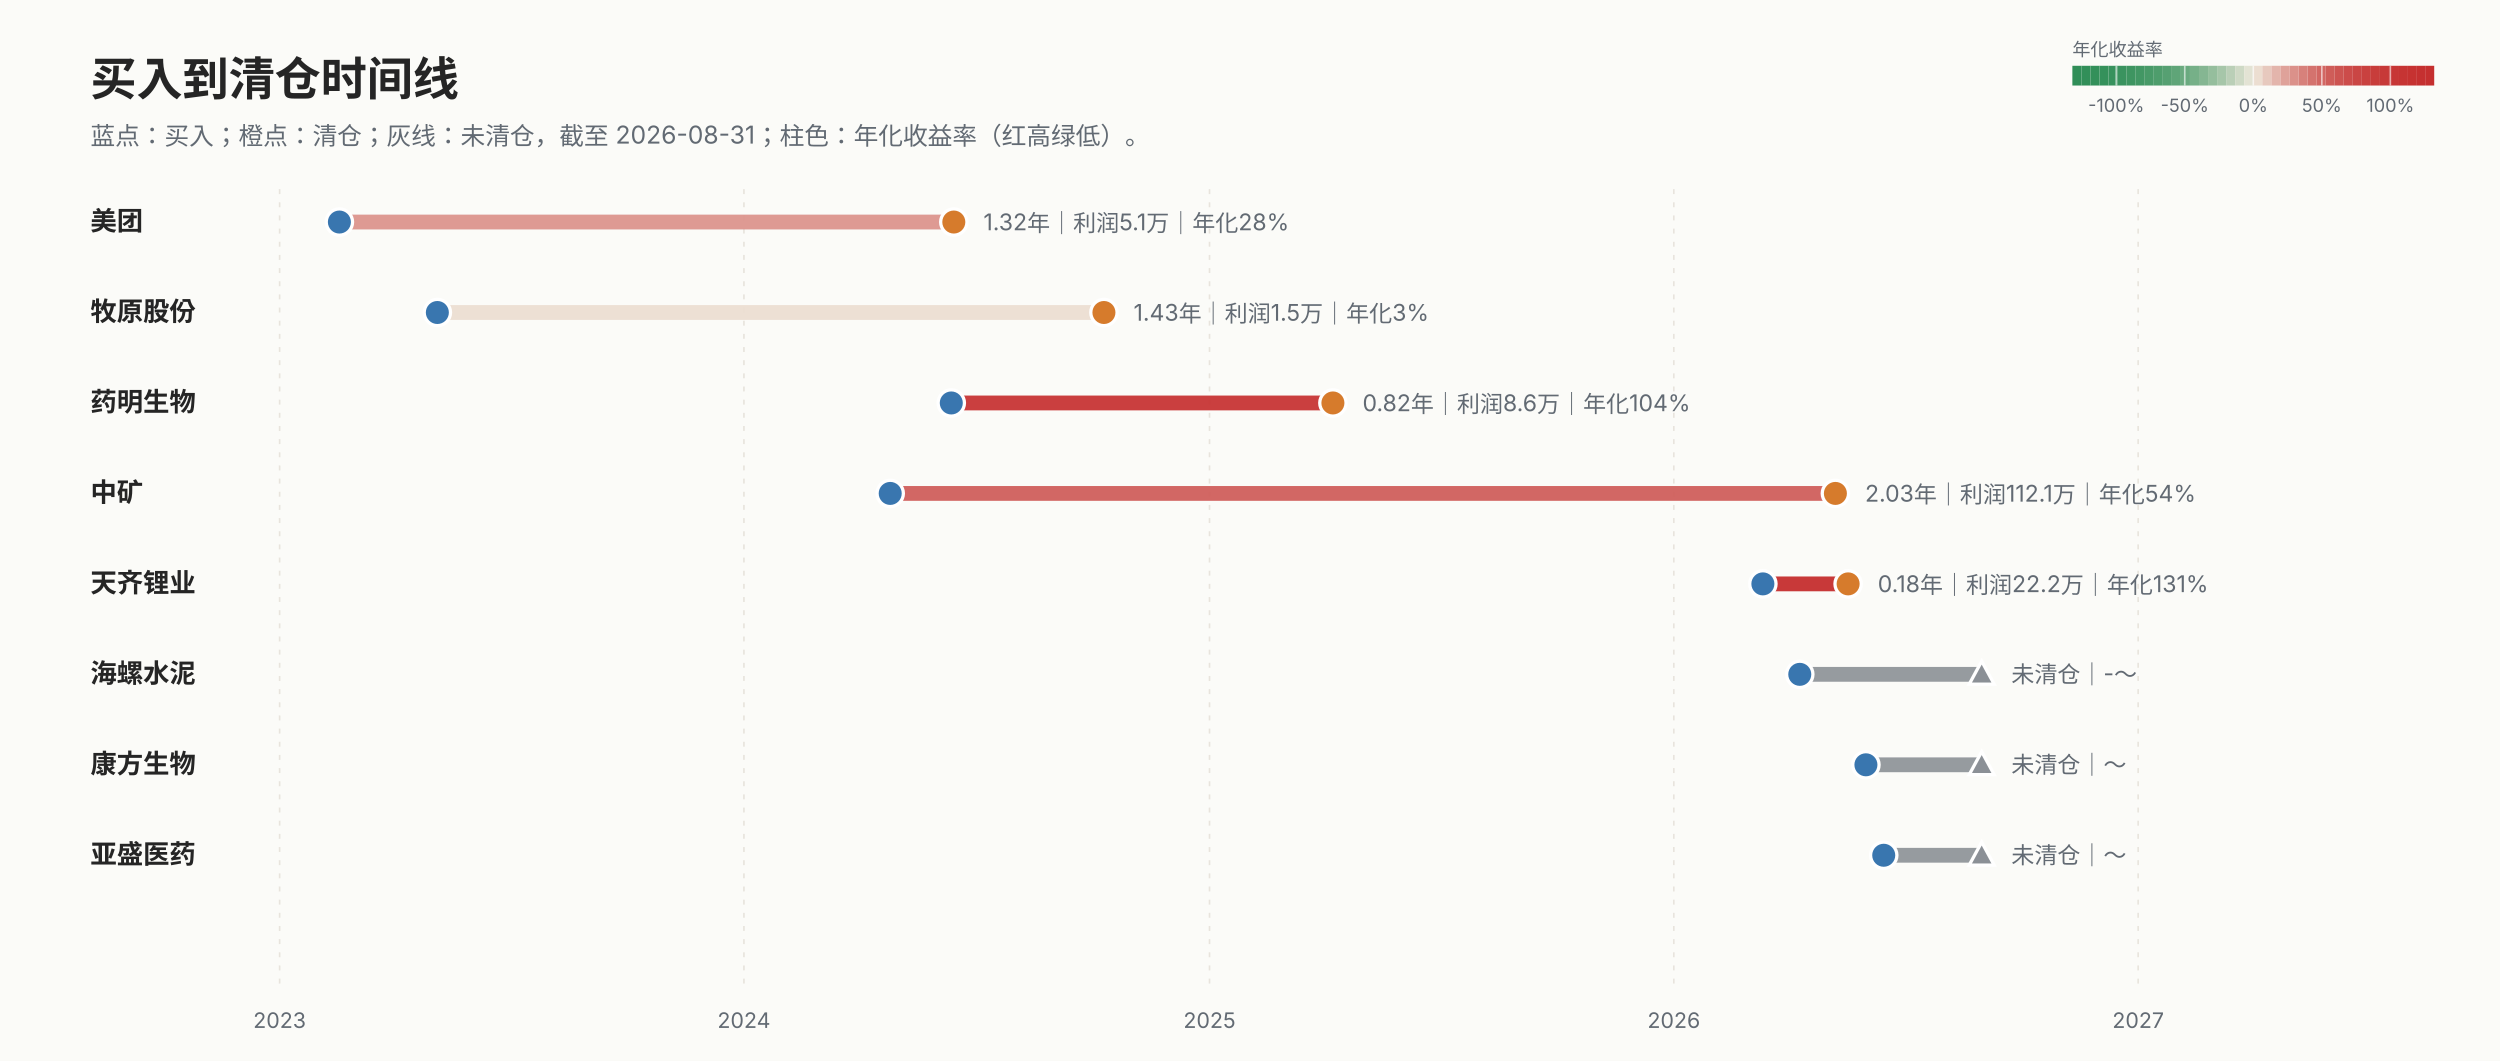
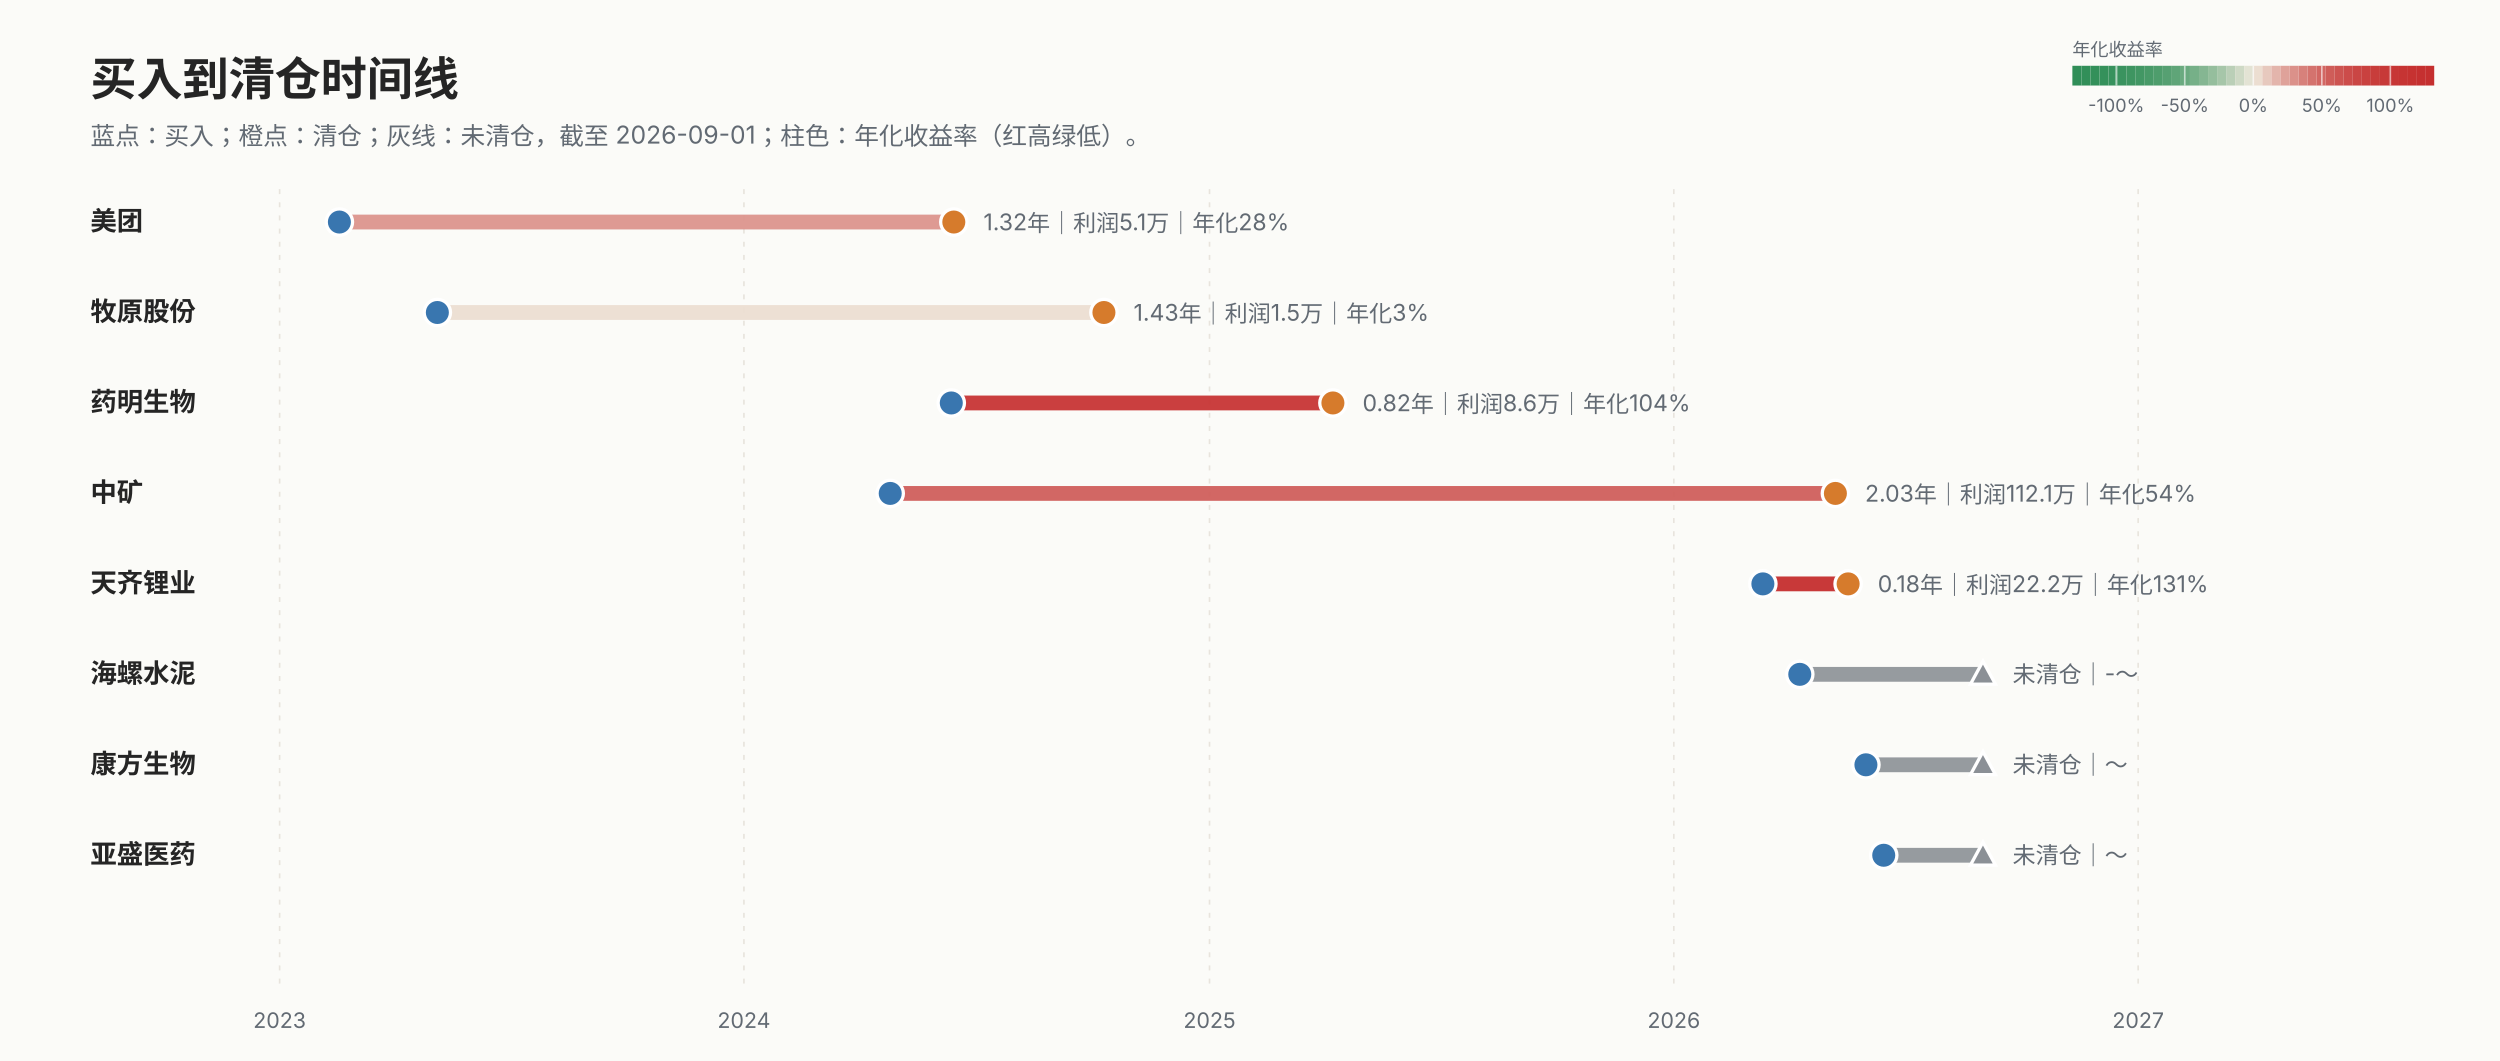
<svg xmlns="http://www.w3.org/2000/svg" width="1520" height="645" viewBox="0 0 1520 645" role="img" aria-label="买入到清仓时间线">
  <rect width="100%" height="100%" fill="#fbfbf8" />
  <style>text{font-family:"Inter","Noto Sans SC","PingFang SC","Microsoft YaHei",Arial,sans-serif;}</style>
  <text x="55" y="58" font-size="28" font-weight="700" fill="#252525">买入到清仓时间线</text>
  <g>
    <rect x="1260.00" y="40" width="5.50" height="12" fill="#308e58" />
    <rect x="1265.50" y="40" width="5.50" height="12" fill="#328f59" />
    <rect x="1271.00" y="40" width="5.50" height="12" fill="#33905a" />
    <rect x="1276.50" y="40" width="5.50" height="12" fill="#35915b" />
    <rect x="1282.00" y="40" width="5.50" height="12" fill="#37925d" />
    <rect x="1287.50" y="40" width="5.50" height="12" fill="#3a935f" />
    <rect x="1293.00" y="40" width="5.50" height="12" fill="#3e9561" />
    <rect x="1298.50" y="40" width="5.50" height="12" fill="#429764" />
    <rect x="1304.00" y="40" width="5.50" height="12" fill="#489a68" />
    <rect x="1309.50" y="40" width="5.50" height="12" fill="#4e9d6c" />
    <rect x="1315.00" y="40" width="5.50" height="12" fill="#56a072" />
    <rect x="1320.50" y="40" width="5.50" height="12" fill="#5fa578" />
    <rect x="1326.00" y="40" width="5.50" height="12" fill="#6aaa7f" />
    <rect x="1331.50" y="40" width="5.50" height="12" fill="#76b088" />
    <rect x="1337.00" y="40" width="5.50" height="12" fill="#85b692" />
    <rect x="1342.50" y="40" width="5.50" height="12" fill="#95be9d" />
    <rect x="1348.00" y="40" width="5.50" height="12" fill="#a6c6a9" />
    <rect x="1353.50" y="40" width="5.50" height="12" fill="#bacfb7" />
    <rect x="1359.00" y="40" width="5.50" height="12" fill="#ced9c5" />
    <rect x="1364.50" y="40" width="5.50" height="12" fill="#e3e3d4" />
    <rect x="1370.00" y="40" width="5.50" height="12" fill="#ecded1" />
    <rect x="1375.50" y="40" width="5.50" height="12" fill="#e7c9be" />
    <rect x="1381.00" y="40" width="5.50" height="12" fill="#e3b5ac" />
    <rect x="1386.50" y="40" width="5.50" height="12" fill="#dfa29a" />
    <rect x="1392.00" y="40" width="5.50" height="12" fill="#db918a" />
    <rect x="1397.50" y="40" width="5.50" height="12" fill="#d7817b" />
    <rect x="1403.00" y="40" width="5.50" height="12" fill="#d4736e" />
    <rect x="1408.50" y="40" width="5.50" height="12" fill="#d26763" />
    <rect x="1414.00" y="40" width="5.50" height="12" fill="#cf5d59" />
    <rect x="1419.50" y="40" width="5.50" height="12" fill="#cd5451" />
    <rect x="1425.00" y="40" width="5.50" height="12" fill="#cc4c4a" />
    <rect x="1430.50" y="40" width="5.50" height="12" fill="#ca4644" />
    <rect x="1436.00" y="40" width="5.50" height="12" fill="#c9413f" />
    <rect x="1441.50" y="40" width="5.50" height="12" fill="#c83d3b" />
    <rect x="1447.00" y="40" width="5.50" height="12" fill="#c73938" />
    <rect x="1452.50" y="40" width="5.50" height="12" fill="#c73635" />
    <rect x="1458.00" y="40" width="5.50" height="12" fill="#c63433" />
    <rect x="1463.50" y="40" width="5.50" height="12" fill="#c63231" />
    <rect x="1469.00" y="40" width="5.50" height="12" fill="#c53030" />
    <rect x="1474.50" y="40" width="5.50" height="12" fill="#c52f2f" />
    <line x1="1286.67" y1="40" x2="1286.67" y2="52" stroke="#fff" stroke-width="1" opacity=".6" />
    <text x="1286.67" y="68" font-size="11" fill="#626a73" text-anchor="middle">-100%</text>
    <line x1="1328.33" y1="40" x2="1328.33" y2="52" stroke="#fff" stroke-width="1" opacity=".6" />
    <text x="1328.33" y="68" font-size="11" fill="#626a73" text-anchor="middle">-50%</text>
    <line x1="1370.00" y1="40" x2="1370.00" y2="52" stroke="#fff" stroke-width="1" opacity=".6" />
    <text x="1370.00" y="68" font-size="11" fill="#626a73" text-anchor="middle">0%</text>
    <line x1="1411.67" y1="40" x2="1411.67" y2="52" stroke="#fff" stroke-width="1" opacity=".6" />
    <text x="1411.67" y="68" font-size="11" fill="#626a73" text-anchor="middle">50%</text>
    <line x1="1453.33" y1="40" x2="1453.33" y2="52" stroke="#fff" stroke-width="1" opacity=".6" />
    <text x="1453.33" y="68" font-size="11" fill="#626a73" text-anchor="middle">100%</text>
    <text x="1260" y="34" font-size="11" fill="#626a73">年化收益率</text>
  </g>
-   <text x="55" y="88" font-size="15" fill="#626a73">蓝点：买入；橙点：清仓；灰线：未清仓，截至 2026-08-31；柱色：年化收益率（红高绿低）。</text>
+   <text x="55" y="88" font-size="15" fill="#626a73">蓝点：买入；橙点：清仓；灰线：未清仓，截至 2026-09-01；柱色：年化收益率（红高绿低）。</text>
  <line x1="170.00" y1="115" x2="170.00" y2="600" stroke="#ddd7ce" opacity=".65" stroke-dasharray="3 5" />
  <text x="170.00" y="625" font-size="13" fill="#626a73" text-anchor="middle">2023</text>
  <line x1="452.31" y1="115" x2="452.31" y2="600" stroke="#ddd7ce" opacity=".65" stroke-dasharray="3 5" />
  <text x="452.31" y="625" font-size="13" fill="#626a73" text-anchor="middle">2024</text>
  <line x1="735.39" y1="115" x2="735.39" y2="600" stroke="#ddd7ce" opacity=".65" stroke-dasharray="3 5" />
  <text x="735.39" y="625" font-size="13" fill="#626a73" text-anchor="middle">2025</text>
  <line x1="1017.69" y1="115" x2="1017.69" y2="600" stroke="#ddd7ce" opacity=".65" stroke-dasharray="3 5" />
  <text x="1017.69" y="625" font-size="13" fill="#626a73" text-anchor="middle">2026</text>
  <line x1="1300.00" y1="115" x2="1300.00" y2="600" stroke="#ddd7ce" opacity=".65" stroke-dasharray="3 5" />
  <text x="1300.00" y="625" font-size="13" fill="#626a73" text-anchor="middle">2027</text>
  <text x="55" y="140" font-size="16" font-weight="700" fill="#252525">美团</text>
  <line x1="206.35" y1="135" x2="579.92" y2="135" stroke="#dc958e" stroke-width="9" opacity=".95" />
  <circle cx="579.92" cy="135" r="8" fill="#d67b2c" stroke="#fff" stroke-width="2" />
  <circle cx="206.35" cy="135" r="8" fill="#3976af" stroke="#fff" stroke-width="2" />
  <text x="597.92" y="140" font-size="14" fill="#626a73">1.32年｜利润5.1万｜年化28%</text>
  <text x="55" y="195" font-size="16" font-weight="700" fill="#252525">牧原股份</text>
  <line x1="265.91" y1="190" x2="671.19" y2="190" stroke="#ecded2" stroke-width="9" opacity=".95" />
  <circle cx="671.19" cy="190" r="8" fill="#d67b2c" stroke="#fff" stroke-width="2" />
  <circle cx="265.91" cy="190" r="8" fill="#3976af" stroke="#fff" stroke-width="2" />
  <text x="689.19" y="195" font-size="14" fill="#626a73">1.43年｜利润1.5万｜年化3%</text>
  <text x="55" y="250" font-size="16" font-weight="700" fill="#252525">药明生物</text>
  <line x1="578.38" y1="245" x2="810.41" y2="245" stroke="#c73535" stroke-width="9" opacity=".95" />
  <circle cx="810.41" cy="245" r="8" fill="#d67b2c" stroke="#fff" stroke-width="2" />
  <circle cx="578.38" cy="245" r="8" fill="#3976af" stroke="#fff" stroke-width="2" />
  <text x="828.41" y="250" font-size="14" fill="#626a73">0.82年｜利润8.6万｜年化104%</text>
  <text x="55" y="305" font-size="16" font-weight="700" fill="#252525">中矿</text>
  <line x1="541.25" y1="300" x2="1115.92" y2="300" stroke="#d0605c" stroke-width="9" opacity=".95" />
  <circle cx="1115.92" cy="300" r="8" fill="#d67b2c" stroke="#fff" stroke-width="2" />
  <circle cx="541.25" cy="300" r="8" fill="#3976af" stroke="#fff" stroke-width="2" />
  <text x="1133.92" y="305" font-size="14" fill="#626a73">2.03年｜利润112.1万｜年化54%</text>
  <text x="55" y="360" font-size="16" font-weight="700" fill="#252525">天齐锂业</text>
  <line x1="1071.83" y1="355" x2="1123.66" y2="355" stroke="#c52f2f" stroke-width="9" opacity=".95" />
  <circle cx="1123.66" cy="355" r="8" fill="#d67b2c" stroke="#fff" stroke-width="2" />
  <circle cx="1071.83" cy="355" r="8" fill="#3976af" stroke="#fff" stroke-width="2" />
  <text x="1141.66" y="360" font-size="14" fill="#626a73">0.18年｜利润22.2万｜年化131%</text>
  <text x="55" y="415" font-size="16" font-weight="700" fill="#252525">海螺水泥</text>
-   <line x1="1094.26" y1="410" x2="1204.87" y2="410" stroke="#8b9096" stroke-width="9" opacity=".9" />
-   <polygon points="1204.87,402 1197.27,416 1212.47,416" fill="#8b9096" stroke="#fff" stroke-width="2" />
+   <line x1="1094.26" y1="410" x2="1205.64" y2="410" stroke="#8b9096" stroke-width="9" opacity=".9" />
+   <polygon points="1205.64,402 1198.04,416 1213.24,416" fill="#8b9096" stroke="#fff" stroke-width="2" />
  <circle cx="1094.26" cy="410" r="8" fill="#3976af" stroke="#fff" stroke-width="2" />
-   <text x="1222.87" y="415" font-size="14" fill="#626a73">未清仓｜-～</text>
+   <text x="1223.64" y="415" font-size="14" fill="#626a73">未清仓｜-～</text>
  <text x="55" y="470" font-size="16" font-weight="700" fill="#252525">康方生物</text>
-   <line x1="1134.48" y1="465" x2="1204.87" y2="465" stroke="#8b9096" stroke-width="9" opacity=".9" />
-   <polygon points="1204.87,457 1197.27,471 1212.47,471" fill="#8b9096" stroke="#fff" stroke-width="2" />
+   <line x1="1134.48" y1="465" x2="1205.64" y2="465" stroke="#8b9096" stroke-width="9" opacity=".9" />
+   <polygon points="1205.64,457 1198.04,471 1213.24,471" fill="#8b9096" stroke="#fff" stroke-width="2" />
  <circle cx="1134.48" cy="465" r="8" fill="#3976af" stroke="#fff" stroke-width="2" />
-   <text x="1222.87" y="470" font-size="14" fill="#626a73">未清仓｜～</text>
+   <text x="1223.64" y="470" font-size="14" fill="#626a73">未清仓｜～</text>
  <text x="55" y="525" font-size="16" font-weight="700" fill="#252525">亚盛医药</text>
-   <line x1="1145.31" y1="520" x2="1204.87" y2="520" stroke="#8b9096" stroke-width="9" opacity=".9" />
-   <polygon points="1204.87,512 1197.27,526 1212.47,526" fill="#8b9096" stroke="#fff" stroke-width="2" />
+   <line x1="1145.31" y1="520" x2="1205.64" y2="520" stroke="#8b9096" stroke-width="9" opacity=".9" />
+   <polygon points="1205.64,512 1198.04,526 1213.24,526" fill="#8b9096" stroke="#fff" stroke-width="2" />
  <circle cx="1145.31" cy="520" r="8" fill="#3976af" stroke="#fff" stroke-width="2" />
-   <text x="1222.87" y="525" font-size="14" fill="#626a73">未清仓｜～</text>
+   <text x="1223.64" y="525" font-size="14" fill="#626a73">未清仓｜～</text>
</svg>
